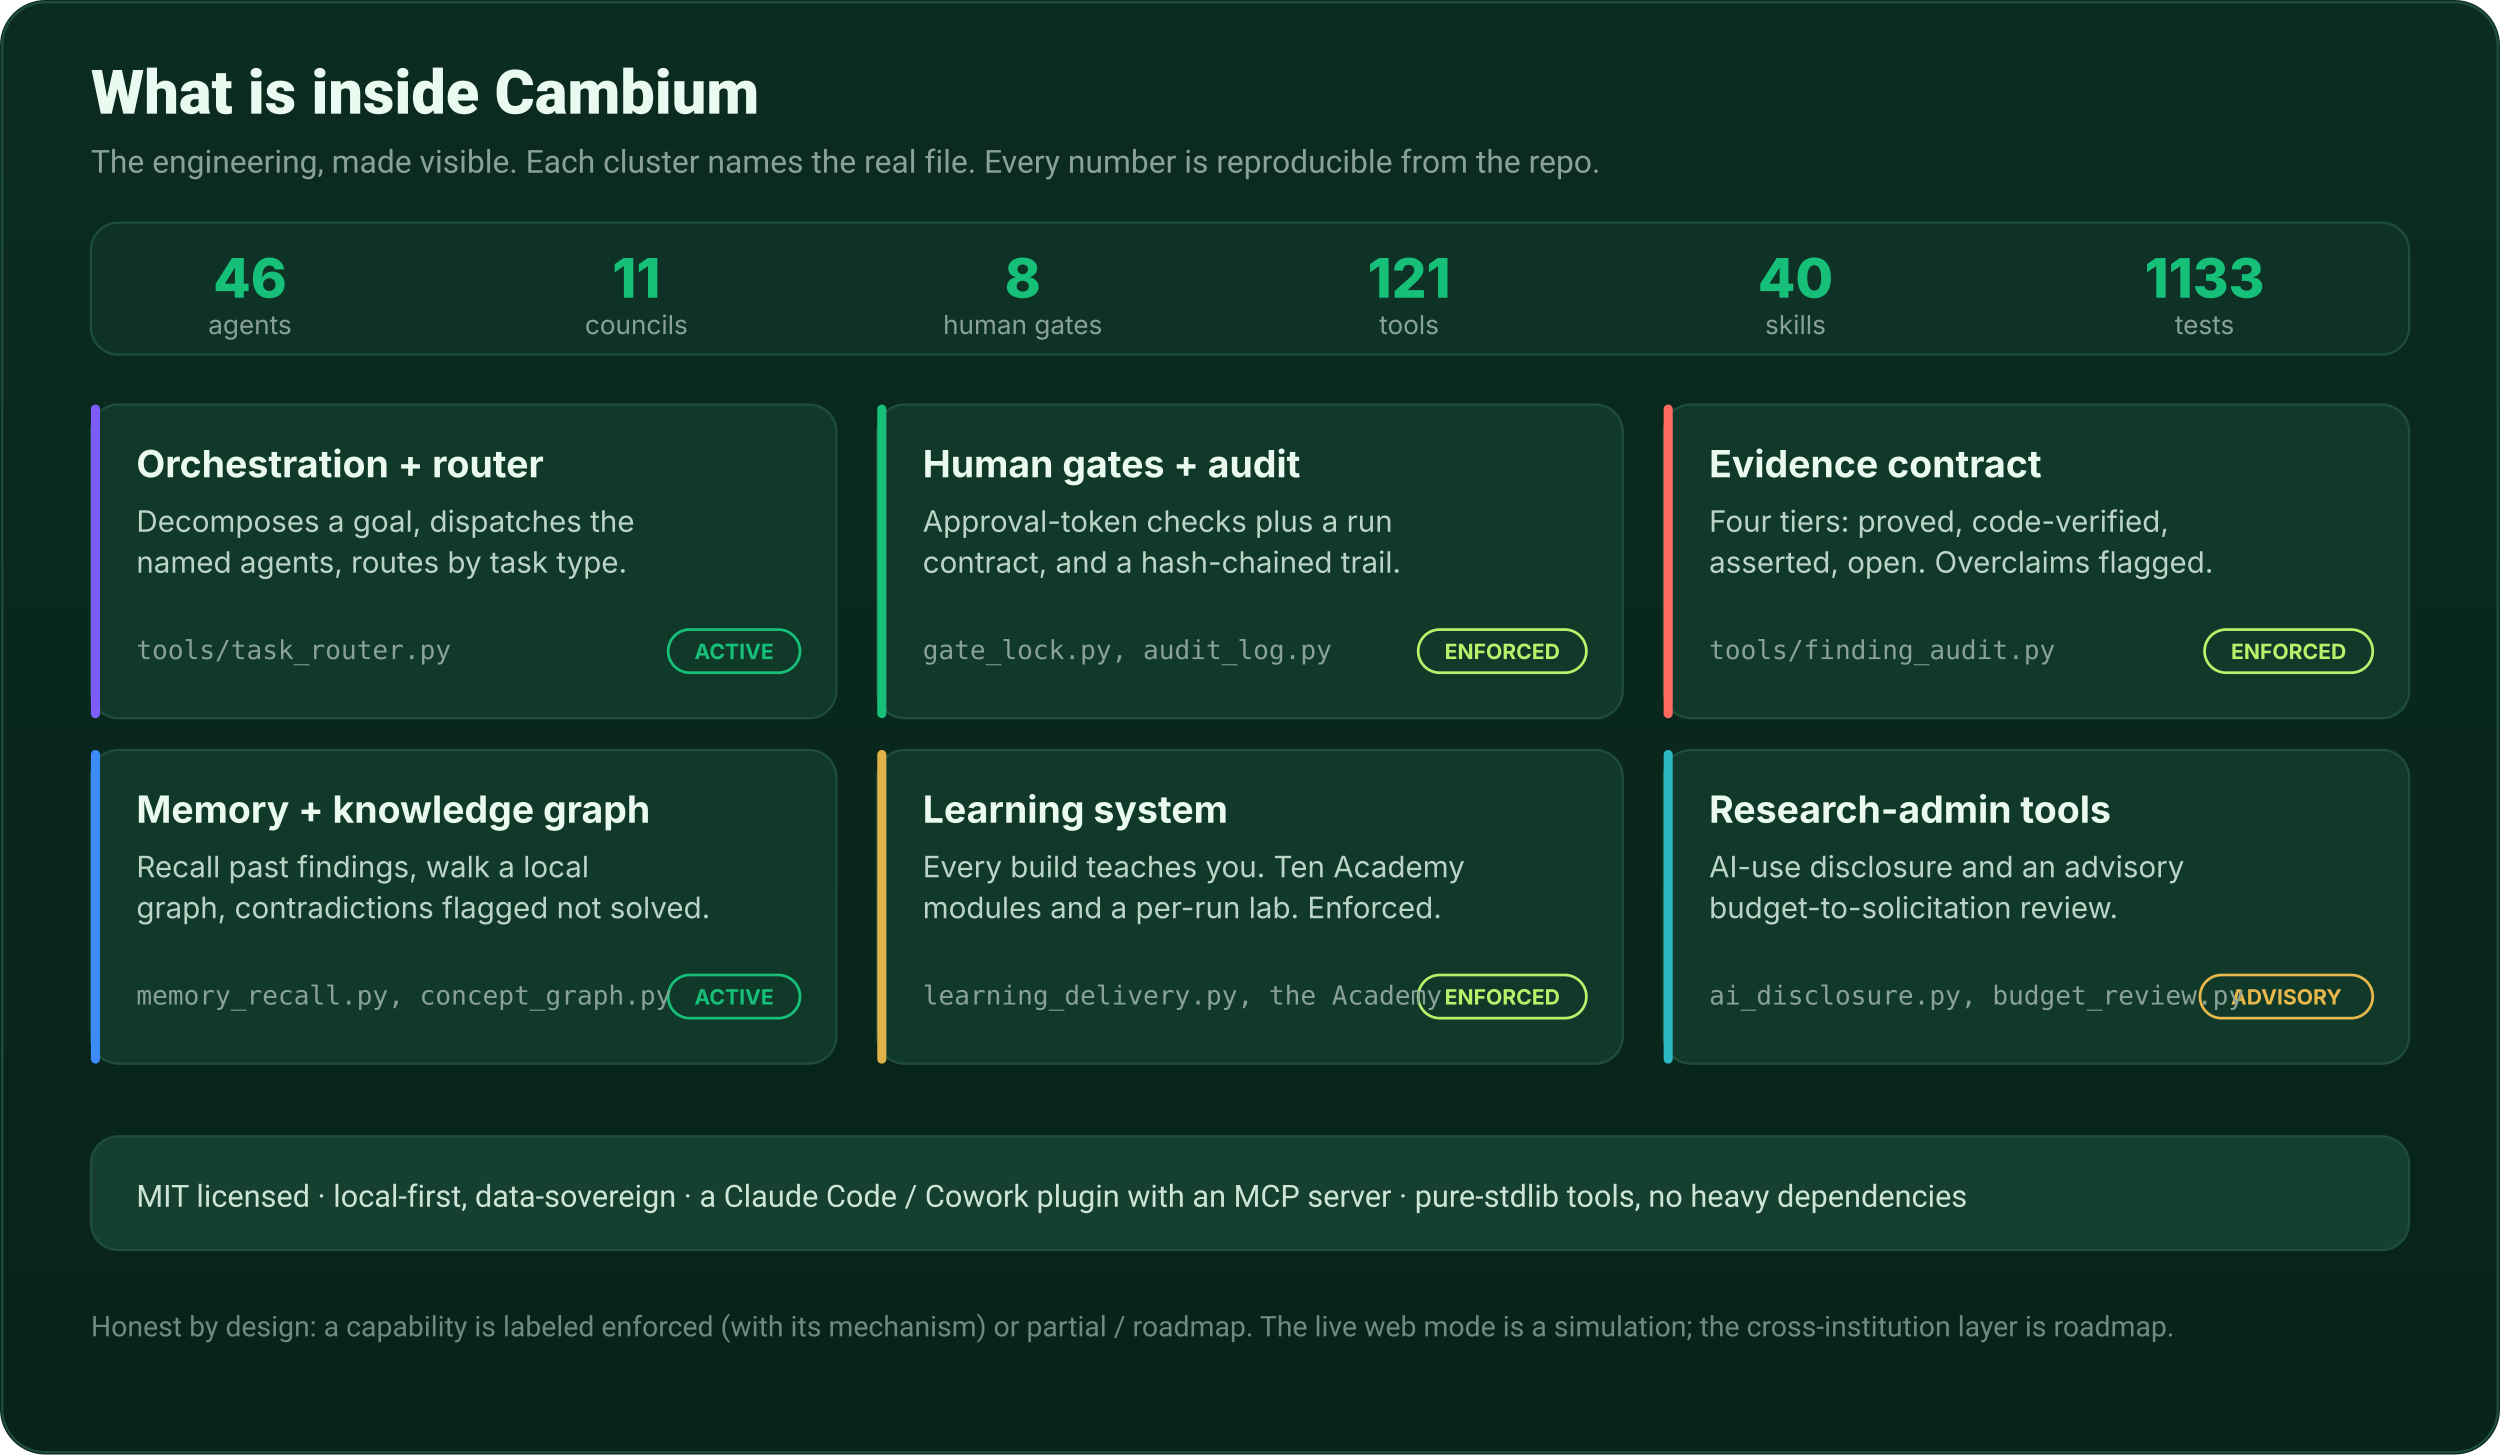
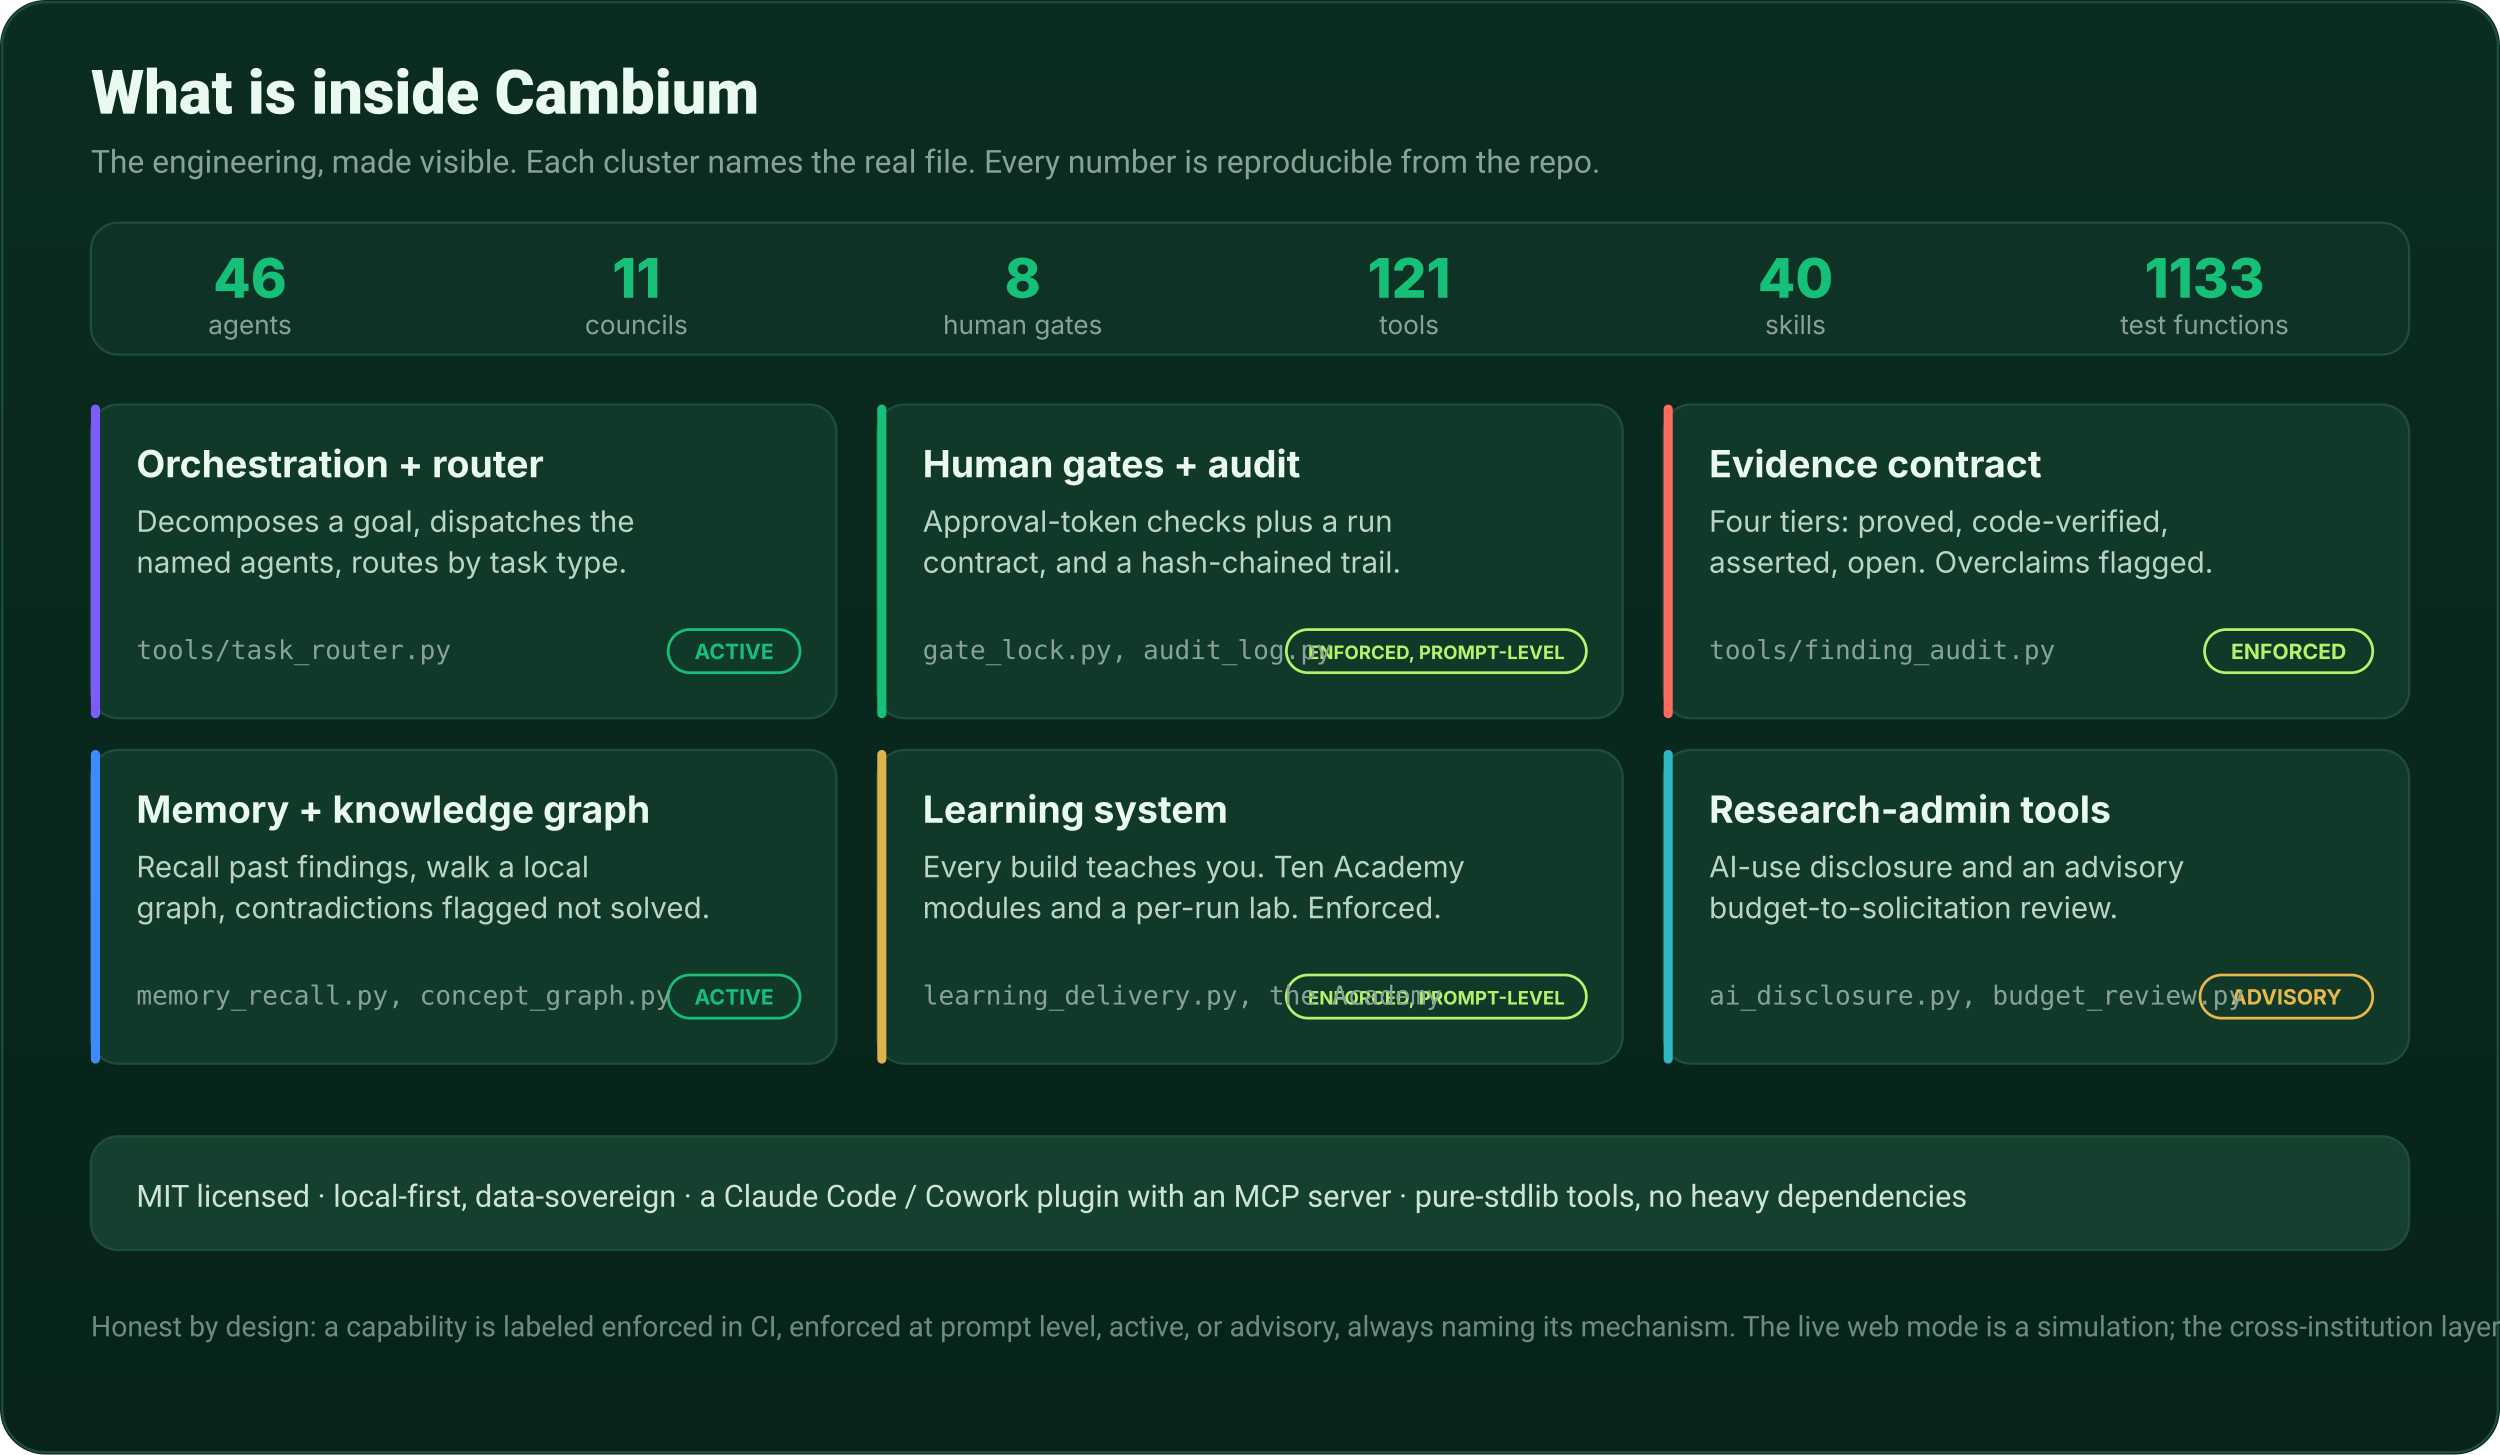
- <svg xmlns="http://www.w3.org/2000/svg" viewBox="0 0 1100 640" font-family="-apple-system,BlinkMacSystemFont,'Segoe UI',Roboto,Helvetica,Arial,sans-serif" role="img" aria-label="What is inside Cambium: capacity band (46 agents, 11 councils, 8 gates, 121 tools, 40 skills, 1133 tests) and six engineering clusters: orchestration and router, human gates and audit, the evidence contract, memory and knowledge graph, the learning system, and research-administration tools, each naming its real file.">
+ <svg xmlns="http://www.w3.org/2000/svg" viewBox="0 0 1100 640" font-family="-apple-system,BlinkMacSystemFont,'Segoe UI',Roboto,Helvetica,Arial,sans-serif" role="img" aria-label="What is inside Cambium: capacity band (46 agents, 11 councils, 8 gates, 121 tools, 40 skills, 1133 test functions) and six engineering clusters: orchestration and router, human gates and audit, the evidence contract, memory and knowledge graph, the learning system, and research-administration tools, each naming its real file.">
  <defs>
    <linearGradient id="cbg" x1="0" y1="0" x2="0" y2="1">
      <stop offset="0%" stop-color="#0b2c20" />
      <stop offset="100%" stop-color="#07231a" />
    </linearGradient>
  </defs>
  <rect width="1100" height="640" rx="20" fill="url(#cbg)" />
  <rect x="1" y="1" width="1098" height="638" rx="19" fill="none" stroke="#1F4D3B" />
  <text x="40" y="50" font-size="27" font-weight="800" fill="#eafaf0">What is inside Cambium</text>
  <text x="40" y="76" font-size="14" fill="#8AA197">The engineering, made visible. Each cluster names the real file. Every number is reproducible from the repo.</text>
  <g transform="translate(40,98)">
    <rect width="1020" height="58" rx="12" fill="#0E3326" stroke="#1F4D3B" />
    <g font-family="-apple-system,Segoe UI,sans-serif">
      <text x="70" y="33" text-anchor="middle" font-size="24" font-weight="800" fill="#16C079">46</text>
      <text x="70" y="49" text-anchor="middle" font-size="11.5" fill="#8AA197">agents</text>
      <text x="240" y="33" text-anchor="middle" font-size="24" font-weight="800" fill="#16C079">11</text>
      <text x="240" y="49" text-anchor="middle" font-size="11.5" fill="#8AA197">councils</text>
      <text x="410" y="33" text-anchor="middle" font-size="24" font-weight="800" fill="#16C079">8</text>
      <text x="410" y="49" text-anchor="middle" font-size="11.5" fill="#8AA197">human gates</text>
      <text x="580" y="33" text-anchor="middle" font-size="24" font-weight="800" fill="#16C079">121</text>
      <text x="580" y="49" text-anchor="middle" font-size="11.5" fill="#8AA197">tools</text>
      <text x="750" y="33" text-anchor="middle" font-size="24" font-weight="800" fill="#16C079">40</text>
      <text x="750" y="49" text-anchor="middle" font-size="11.5" fill="#8AA197">skills</text>
      <text x="930" y="33" text-anchor="middle" font-size="24" font-weight="800" fill="#16C079">1133</text>
-       <text x="930" y="49" text-anchor="middle" font-size="11.5" fill="#8AA197">tests</text>
+       <text x="930" y="49" text-anchor="middle" font-size="11.5" fill="#8AA197">test functions</text>
    </g>
  </g>
  <g font-family="-apple-system,Segoe UI,sans-serif">
    <g transform="translate(40,178)">
      <rect width="328" height="138" rx="12" fill="#10392a" stroke="#1F4D3B" />
      <rect width="4" height="138" rx="2" fill="#7C5CFF" />
      <rect x="254" y="99" width="58" height="19" rx="9.5" fill="none" stroke="#16C079" stroke-width="1.2" />
      <text x="283" y="112" text-anchor="middle" font-size="9.3" font-weight="700" fill="#16C079">ACTIVE</text>
      <text x="20" y="32" font-size="16.5" font-weight="700" fill="#eafaf0">Orchestration + router</text>
      <text x="20" y="56" font-size="13" fill="#bcd3c8">Decomposes a goal, dispatches the</text>
      <text x="20" y="74" font-size="13" fill="#bcd3c8">named agents, routes by task type.</text>
      <text x="20" y="112" font-size="11.5" font-family="ui-monospace,monospace" fill="#8AA197">tools/task_router.py</text>
    </g>
    <g transform="translate(386,178)">
      <rect width="328" height="138" rx="12" fill="#10392a" stroke="#1F4D3B" />
      <rect width="4" height="138" rx="2" fill="#16C079" />
-       <rect x="238" y="99" width="74" height="19" rx="9.5" fill="none" stroke="#B7F36A" stroke-width="1.2" />
-       <text x="275" y="112" text-anchor="middle" font-size="9.3" font-weight="700" fill="#B7F36A">ENFORCED</text>
+       <rect x="180" y="99" width="132" height="19" rx="9.5" fill="none" stroke="#B7F36A" stroke-width="1.2" />
+       <text x="246" y="112" text-anchor="middle" font-size="8.2" font-weight="700" fill="#B7F36A">ENFORCED, PROMPT-LEVEL</text>
      <text x="20" y="32" font-size="16.5" font-weight="700" fill="#eafaf0">Human gates + audit</text>
      <text x="20" y="56" font-size="13" fill="#bcd3c8">Approval-token checks plus a run</text>
      <text x="20" y="74" font-size="13" fill="#bcd3c8">contract, and a hash-chained trail.</text>
      <text x="20" y="112" font-size="11.5" font-family="ui-monospace,monospace" fill="#8AA197">gate_lock.py, audit_log.py</text>
    </g>
    <g transform="translate(732,178)">
      <rect width="328" height="138" rx="12" fill="#10392a" stroke="#1F4D3B" />
      <rect width="4" height="138" rx="2" fill="#FF6B5E" />
      <rect x="238" y="99" width="74" height="19" rx="9.5" fill="none" stroke="#B7F36A" stroke-width="1.2" />
      <text x="275" y="112" text-anchor="middle" font-size="9.3" font-weight="700" fill="#B7F36A">ENFORCED</text>
      <text x="20" y="32" font-size="16.5" font-weight="700" fill="#eafaf0">Evidence contract</text>
      <text x="20" y="56" font-size="13" fill="#bcd3c8">Four tiers: proved, code-verified,</text>
      <text x="20" y="74" font-size="13" fill="#bcd3c8">asserted, open. Overclaims flagged.</text>
      <text x="20" y="112" font-size="11.5" font-family="ui-monospace,monospace" fill="#8AA197">tools/finding_audit.py</text>
    </g>
    <g transform="translate(40,330)">
      <rect width="328" height="138" rx="12" fill="#10392a" stroke="#1F4D3B" />
      <rect width="4" height="138" rx="2" fill="#3D8BFF" />
      <rect x="254" y="99" width="58" height="19" rx="9.5" fill="none" stroke="#16C079" stroke-width="1.2" />
      <text x="283" y="112" text-anchor="middle" font-size="9.3" font-weight="700" fill="#16C079">ACTIVE</text>
      <text x="20" y="32" font-size="16.5" font-weight="700" fill="#eafaf0">Memory + knowledge graph</text>
      <text x="20" y="56" font-size="13" fill="#bcd3c8">Recall past findings, walk a local</text>
      <text x="20" y="74" font-size="13" fill="#bcd3c8">graph, contradictions flagged not solved.</text>
      <text x="20" y="112" font-size="11.5" font-family="ui-monospace,monospace" fill="#8AA197">memory_recall.py, concept_graph.py</text>
    </g>
    <g transform="translate(386,330)">
      <rect width="328" height="138" rx="12" fill="#10392a" stroke="#1F4D3B" />
      <rect width="4" height="138" rx="2" fill="#E0B24A" />
-       <rect x="238" y="99" width="74" height="19" rx="9.5" fill="none" stroke="#B7F36A" stroke-width="1.2" />
-       <text x="275" y="112" text-anchor="middle" font-size="9.3" font-weight="700" fill="#B7F36A">ENFORCED</text>
+       <rect x="180" y="99" width="132" height="19" rx="9.5" fill="none" stroke="#B7F36A" stroke-width="1.2" />
+       <text x="246" y="112" text-anchor="middle" font-size="8.2" font-weight="700" fill="#B7F36A">ENFORCED, PROMPT-LEVEL</text>
      <text x="20" y="32" font-size="16.5" font-weight="700" fill="#eafaf0">Learning system</text>
      <text x="20" y="56" font-size="13" fill="#bcd3c8">Every build teaches you. Ten Academy</text>
      <text x="20" y="74" font-size="13" fill="#bcd3c8">modules and a per-run lab. Enforced.</text>
      <text x="20" y="112" font-size="11.5" font-family="ui-monospace,monospace" fill="#8AA197">learning_delivery.py, the Academy</text>
    </g>
    <g transform="translate(732,330)">
      <rect width="328" height="138" rx="12" fill="#10392a" stroke="#1F4D3B" />
      <rect width="4" height="138" rx="2" fill="#2BB8C4" />
      <rect x="236" y="99" width="76" height="19" rx="9.5" fill="none" stroke="#E8B84B" stroke-width="1.2" />
      <text x="274" y="112" text-anchor="middle" font-size="9.3" font-weight="700" fill="#E8B84B">ADVISORY</text>
      <text x="20" y="32" font-size="16.5" font-weight="700" fill="#eafaf0">Research-admin tools</text>
      <text x="20" y="56" font-size="13" fill="#bcd3c8">AI-use disclosure and an advisory</text>
      <text x="20" y="74" font-size="13" fill="#bcd3c8">budget-to-solicitation review.</text>
      <text x="20" y="112" font-size="11.5" font-family="ui-monospace,monospace" fill="#8AA197">ai_disclosure.py, budget_review.py</text>
    </g>
  </g>
  <rect x="40" y="500" width="1020" height="50" rx="12" fill="#15402F" stroke="#1F4D3B" />
  <text x="60" y="531" font-size="13.5" fill="#cfe4d9">MIT licensed  ·  local-first, data-sovereign  ·  a Claude Code / Cowork plugin with an MCP server  ·  pure-stdlib tools, no heavy dependencies</text>
-   <text x="40" y="588" font-size="12.5" fill="#6f8a7e">Honest by design: a capability is labeled enforced (with its mechanism) or partial / roadmap. The live web mode is a simulation; the cross-institution layer is roadmap.</text>
+   <text x="40" y="588" font-size="12.5" fill="#6f8a7e">Honest by design: a capability is labeled enforced in CI, enforced at prompt level, active, or advisory, always naming its mechanism. The live web mode is a simulation; the cross-institution layer is roadmap.</text>
</svg>
